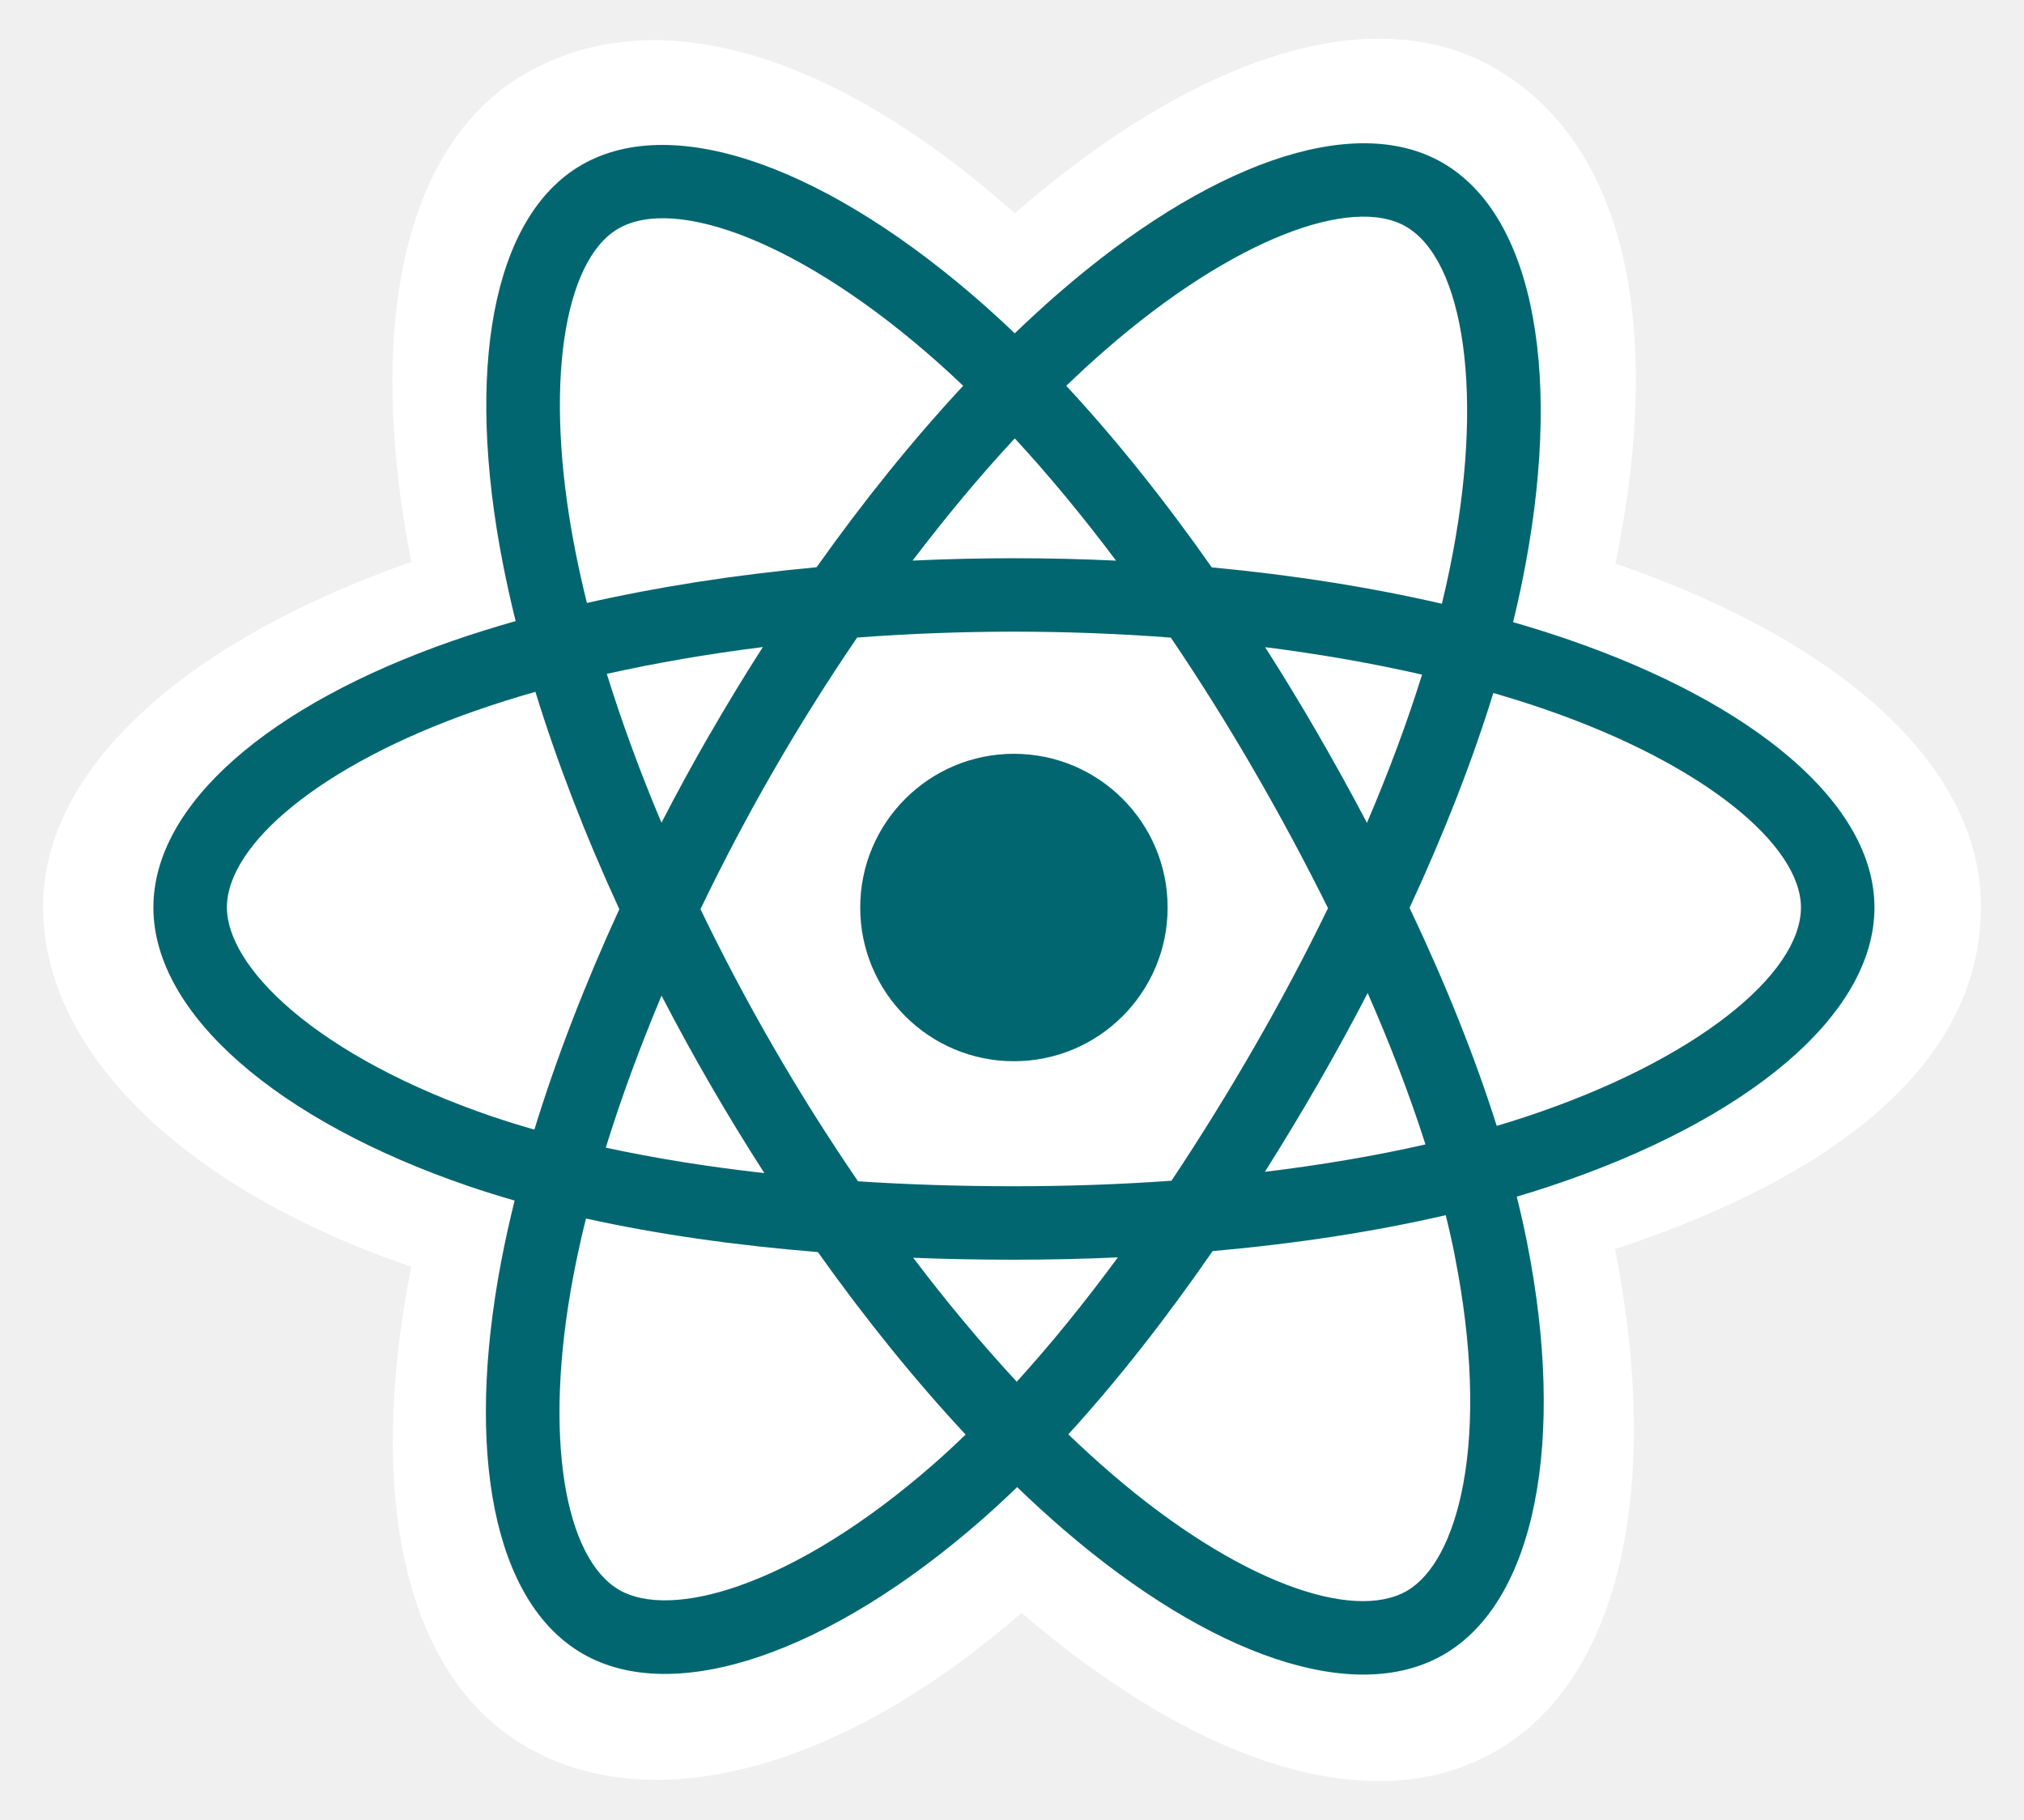
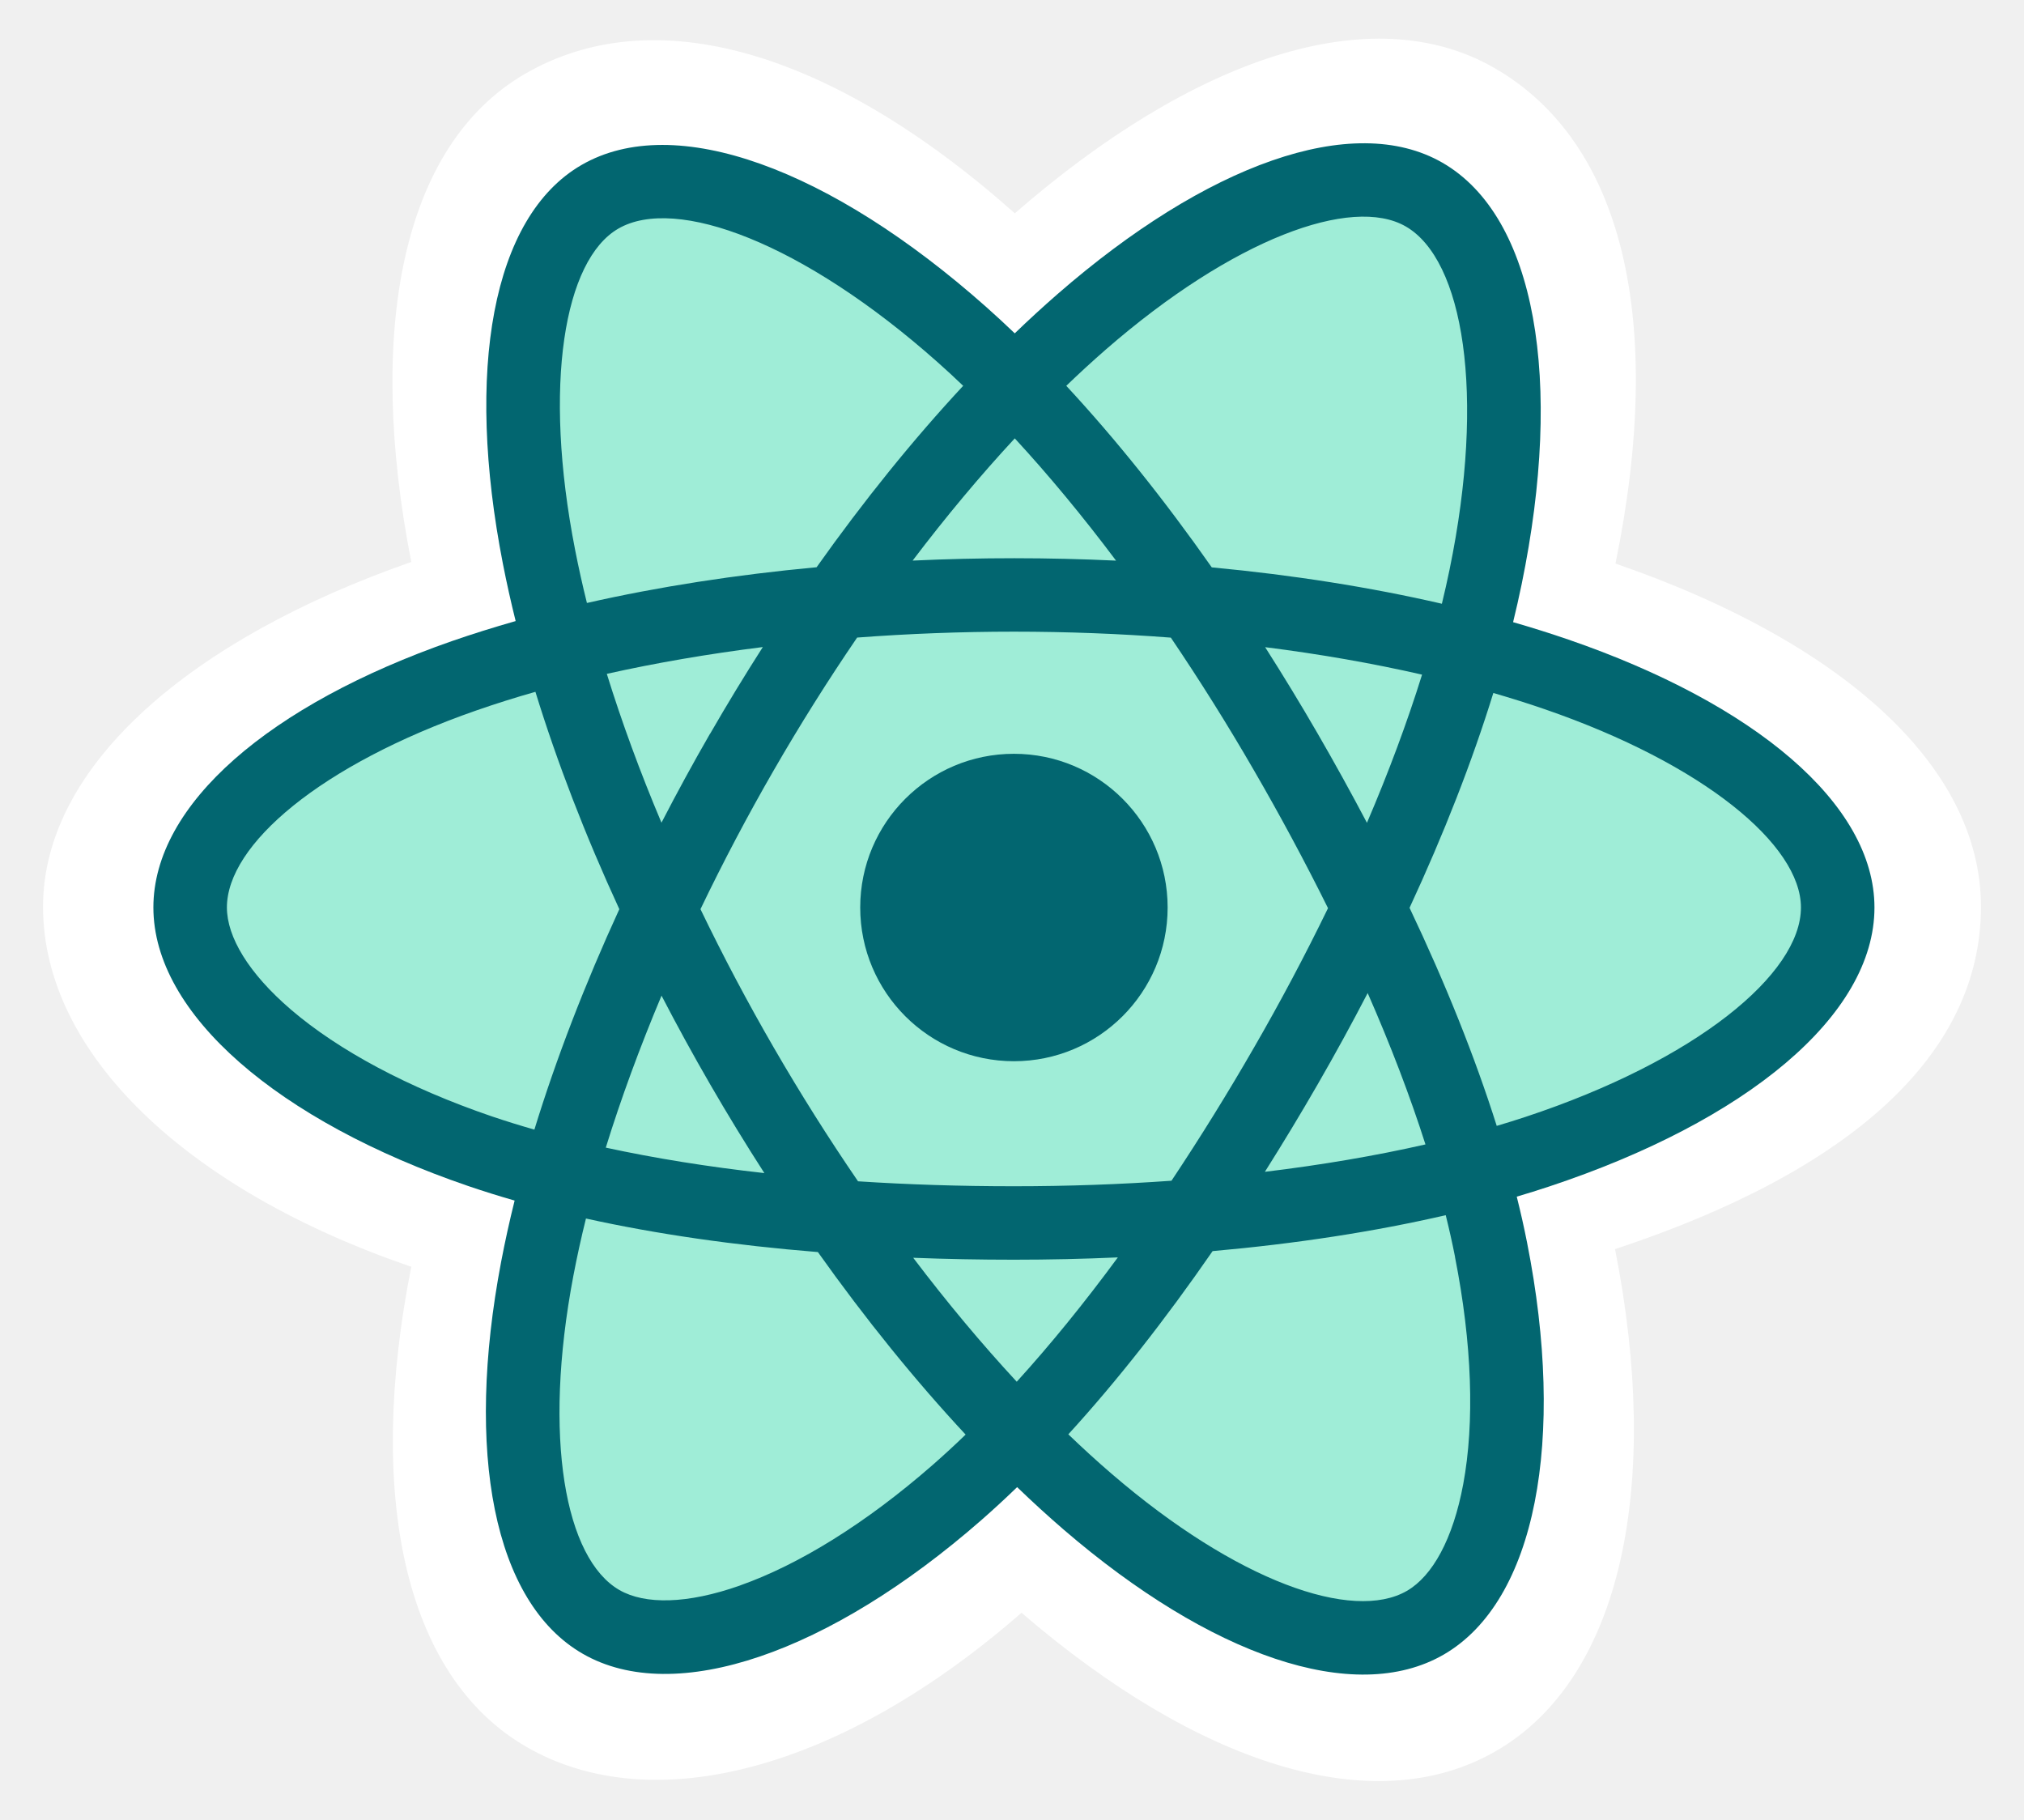
<svg xmlns="http://www.w3.org/2000/svg" width="308.096" height="277.003" viewBox="0 0 31.549 28.366" preserveAspectRatio="xMinYMin meet" version="1.1" id="svg1868">
  <defs id="defs1872" />
  <path d="m 0.671,14.134 c 0,2.281 2.228,4.411 5.74,5.612 -0.701,3.531 -0.126,6.377 1.797,7.485 1.976,1.14 4.921,0.351 7.715,-2.092 2.724,2.344 5.477,3.267 7.398,2.155 1.975,-1.143 2.575,-4.182 1.854,-7.823 3.658,-1.209 5.704,-3.025 5.704,-5.337 0,-2.228 -2.232,-4.156 -5.697,-5.349 C 25.959,4.994 25.302,2.217 23.299,1.062 21.369,-0.051 18.584,0.919 15.819,3.325 12.944,0.772 10.186,-0.008 8.186,1.15 6.257,2.266 5.707,5.164 6.411,8.76 3.017,9.943 0.671,11.915 0.671,14.134 Z" id="path1860" style="fill:#ffffff;stroke-width:0.119" />
  <path d="M 24.449,9.97 A 17.972,17.972 0 0 0 23.586,9.698 16.326,16.326 0 0 0 23.719,9.109 C 24.373,5.935 23.945,3.379 22.486,2.537 21.086,1.73 18.797,2.571 16.486,4.583 A 17.945,17.945 0 0 0 15.818,5.196 16.334,16.334 0 0 0 15.373,4.785 C 12.95,2.634 10.522,1.728 9.064,2.572 7.666,3.381 7.251,5.785 7.84,8.792 a 17.918,17.918 0 0 0 0.198,0.889 c -0.344,0.098 -0.675,0.202 -0.993,0.312 -2.84,0.99 -4.654,2.542 -4.654,4.152 0,1.663 1.947,3.33 4.906,4.342 a 15.25,15.25 0 0 0 0.725,0.227 17.55,17.55 0 0 0 -0.211,0.958 c -0.561,2.955 -0.123,5.302 1.272,6.106 1.44,0.831 3.858,-0.023 6.212,-2.081 0.186,-0.163 0.373,-0.335 0.56,-0.516 a 17.613,17.613 0 0 0 0.725,0.662 c 2.28,1.962 4.532,2.754 5.925,1.948 1.439,-0.833 1.907,-3.354 1.299,-6.421 -0.046,-0.234 -0.1,-0.474 -0.161,-0.717 0.17,-0.05 0.336,-0.102 0.499,-0.156 3.076,-1.019 5.077,-2.666 5.077,-4.351 0,-1.616 -1.872,-3.178 -4.77,-4.176 z" id="path1862" style="fill:#026670;fill-opacity:1;stroke-width:0.119" />
-   <path d="m 23.782,17.409 c -0.147,0.049 -0.297,0.095 -0.451,0.141 -0.34,-1.075 -0.798,-2.218 -1.359,-3.399 0.535,-1.153 0.976,-2.281 1.306,-3.349 0.274,0.08 0.541,0.163 0.798,0.252 2.483,0.855 3.997,2.118 3.997,3.092 0,1.037 -1.636,2.384 -4.291,3.263 z m -1.102,2.183 c 0.268,1.356 0.307,2.582 0.129,3.541 -0.16,0.861 -0.481,1.435 -0.878,1.665 -0.845,0.489 -2.654,-0.147 -4.603,-1.825 -0.224,-0.192 -0.449,-0.398 -0.675,-0.615 0.756,-0.827 1.511,-1.788 2.249,-2.856 1.297,-0.115 2.522,-0.303 3.634,-0.56 0.055,0.221 0.103,0.437 0.145,0.649 z m -11.143,5.122 c -0.826,0.292 -1.484,0.3 -1.882,0.071 C 8.809,24.297 8.458,22.412 8.938,19.885 a 16.445,16.445 0 0 1 0.196,-0.891 c 1.099,0.243 2.315,0.418 3.615,0.523 0.742,1.044 1.52,2.005 2.303,2.845 a 14.113,14.113 0 0 1 -0.511,0.471 c -1.041,0.91 -2.084,1.555 -3.003,1.88 z M 7.667,17.402 C 6.359,16.955 5.279,16.374 4.538,15.74 3.873,15.17 3.537,14.604 3.537,14.145 c 0,-0.977 1.456,-2.223 3.886,-3.07 a 16.537,16.537 0 0 1 0.923,-0.291 c 0.336,1.092 0.776,2.234 1.308,3.388 -0.538,1.172 -0.985,2.332 -1.324,3.436 A 14.118,14.118 0 0 1 7.667,17.402 Z M 8.965,8.572 C 8.46,5.995 8.795,4.052 9.638,3.564 10.536,3.044 12.52,3.785 14.612,5.643 14.746,5.761 14.88,5.886 15.014,6.014 14.235,6.851 13.465,7.804 12.729,8.842 11.467,8.959 10.259,9.147 9.149,9.399 A 16.804,16.804 0 0 1 8.965,8.572 Z M 20.537,11.43 a 36.449,36.449 0 0 0 -0.816,-1.342 c 0.856,0.108 1.676,0.252 2.446,0.428 -0.231,0.741 -0.519,1.516 -0.859,2.31 A 39.944,39.944 0 0 0 20.537,11.43 Z M 15.818,6.833 c 0.529,0.573 1.058,1.212 1.579,1.906 a 33.749,33.749 0 0 0 -3.171,-5.247e-4 c 0.521,-0.687 1.055,-1.326 1.592,-1.905 z m -4.75,4.604 a 33.867,33.867 0 0 0 -0.757,1.387 C 9.977,12.033 9.692,11.255 9.459,10.504 c 0.765,-0.171 1.582,-0.311 2.432,-0.418 a 33.695,33.695 0 0 0 -0.822,1.352 z m 0.847,6.849 C 11.037,18.188 10.208,18.055 9.443,17.889 9.68,17.124 9.972,16.329 10.312,15.52 a 33.66,33.66 0 0 0 0.761,1.388 33.871,33.871 0 0 0 0.842,1.378 z m 3.934,3.252 c -0.543,-0.586 -1.085,-1.234 -1.614,-1.932 0.514,0.02 1.037,0.03 1.57,0.03 0.547,0 1.087,-0.012 1.62,-0.036 -0.522,0.71 -1.05,1.359 -1.575,1.937 z m 5.47,-6.059 c 0.359,0.817 0.661,1.608 0.901,2.36 -0.778,0.177 -1.618,0.32 -2.503,0.427 a 40.076,40.076 0 0 0 0.824,-1.365 36.407,36.407 0 0 0 0.778,-1.421 z m -1.771,0.849 a 37.576,37.576 0 0 1 -1.287,2.077 c -0.796,0.057 -1.619,0.086 -2.457,0.086 -0.835,0 -1.647,-0.026 -2.429,-0.077 a 32.509,32.509 0 0 1 -1.311,-2.08 32.216,32.216 0 0 1 -1.145,-2.162 32.516,32.516 0 0 1 1.141,-2.163 v 2.36e-4 a 32.206,32.206 0 0 1 1.301,-2.071 c 0.798,-0.06 1.616,-0.092 2.443,-0.092 0.831,0 1.65,0.032 2.447,0.093 a 34.516,34.516 0 0 1 1.293,2.064 37.569,37.569 0 0 1 1.157,2.153 34.528,34.528 0 0 1 -1.153,2.172 z M 21.913,3.53 c 0.898,0.518 1.248,2.607 0.683,5.347 A 15.141,15.141 0 0 1 22.476,9.411 C 21.363,9.154 20.154,8.963 18.889,8.844 18.152,7.794 17.388,6.84 16.621,6.014 a 16.85,16.85 0 0 1 0.617,-0.566 c 1.981,-1.724 3.832,-2.404 4.675,-1.918 z" id="path1864" style="fill:#ffffff;stroke-width:0.119" />
+   <path d="m 23.782,17.409 c -0.147,0.049 -0.297,0.095 -0.451,0.141 -0.34,-1.075 -0.798,-2.218 -1.359,-3.399 0.535,-1.153 0.976,-2.281 1.306,-3.349 0.274,0.08 0.541,0.163 0.798,0.252 2.483,0.855 3.997,2.118 3.997,3.092 0,1.037 -1.636,2.384 -4.291,3.263 z m -1.102,2.183 c 0.268,1.356 0.307,2.582 0.129,3.541 -0.16,0.861 -0.481,1.435 -0.878,1.665 -0.845,0.489 -2.654,-0.147 -4.603,-1.825 -0.224,-0.192 -0.449,-0.398 -0.675,-0.615 0.756,-0.827 1.511,-1.788 2.249,-2.856 1.297,-0.115 2.522,-0.303 3.634,-0.56 0.055,0.221 0.103,0.437 0.145,0.649 z m -11.143,5.122 c -0.826,0.292 -1.484,0.3 -1.882,0.071 C 8.809,24.297 8.458,22.412 8.938,19.885 a 16.445,16.445 0 0 1 0.196,-0.891 c 1.099,0.243 2.315,0.418 3.615,0.523 0.742,1.044 1.52,2.005 2.303,2.845 a 14.113,14.113 0 0 1 -0.511,0.471 c -1.041,0.91 -2.084,1.555 -3.003,1.88 z M 7.667,17.402 C 6.359,16.955 5.279,16.374 4.538,15.74 3.873,15.17 3.537,14.604 3.537,14.145 c 0,-0.977 1.456,-2.223 3.886,-3.07 a 16.537,16.537 0 0 1 0.923,-0.291 c 0.336,1.092 0.776,2.234 1.308,3.388 -0.538,1.172 -0.985,2.332 -1.324,3.436 A 14.118,14.118 0 0 1 7.667,17.402 Z M 8.965,8.572 C 8.46,5.995 8.795,4.052 9.638,3.564 10.536,3.044 12.52,3.785 14.612,5.643 14.746,5.761 14.88,5.886 15.014,6.014 14.235,6.851 13.465,7.804 12.729,8.842 11.467,8.959 10.259,9.147 9.149,9.399 A 16.804,16.804 0 0 1 8.965,8.572 Z M 20.537,11.43 a 36.449,36.449 0 0 0 -0.816,-1.342 c 0.856,0.108 1.676,0.252 2.446,0.428 -0.231,0.741 -0.519,1.516 -0.859,2.31 A 39.944,39.944 0 0 0 20.537,11.43 Z M 15.818,6.833 c 0.529,0.573 1.058,1.212 1.579,1.906 a 33.749,33.749 0 0 0 -3.171,-5.247e-4 c 0.521,-0.687 1.055,-1.326 1.592,-1.905 z m -4.75,4.604 a 33.867,33.867 0 0 0 -0.757,1.387 C 9.977,12.033 9.692,11.255 9.459,10.504 c 0.765,-0.171 1.582,-0.311 2.432,-0.418 a 33.695,33.695 0 0 0 -0.822,1.352 z m 0.847,6.849 C 11.037,18.188 10.208,18.055 9.443,17.889 9.68,17.124 9.972,16.329 10.312,15.52 a 33.66,33.66 0 0 0 0.761,1.388 33.871,33.871 0 0 0 0.842,1.378 z m 3.934,3.252 c -0.543,-0.586 -1.085,-1.234 -1.614,-1.932 0.514,0.02 1.037,0.03 1.57,0.03 0.547,0 1.087,-0.012 1.62,-0.036 -0.522,0.71 -1.05,1.359 -1.575,1.937 z m 5.47,-6.059 c 0.359,0.817 0.661,1.608 0.901,2.36 -0.778,0.177 -1.618,0.32 -2.503,0.427 a 40.076,40.076 0 0 0 0.824,-1.365 36.407,36.407 0 0 0 0.778,-1.421 z m -1.771,0.849 a 37.576,37.576 0 0 1 -1.287,2.077 c -0.796,0.057 -1.619,0.086 -2.457,0.086 -0.835,0 -1.647,-0.026 -2.429,-0.077 a 32.509,32.509 0 0 1 -1.311,-2.08 32.216,32.216 0 0 1 -1.145,-2.162 32.516,32.516 0 0 1 1.141,-2.163 v 2.36e-4 a 32.206,32.206 0 0 1 1.301,-2.071 c 0.798,-0.06 1.616,-0.092 2.443,-0.092 0.831,0 1.65,0.032 2.447,0.093 a 34.516,34.516 0 0 1 1.293,2.064 37.569,37.569 0 0 1 1.157,2.153 34.528,34.528 0 0 1 -1.153,2.172 z M 21.913,3.53 c 0.898,0.518 1.248,2.607 0.683,5.347 A 15.141,15.141 0 0 1 22.476,9.411 C 21.363,9.154 20.154,8.963 18.889,8.844 18.152,7.794 17.388,6.84 16.621,6.014 a 16.85,16.85 0 0 1 0.617,-0.566 c 1.981,-1.724 3.832,-2.404 4.675,-1.918 z" id="path1864" style="fill:#9fedd7;stroke-width:0.119;fill-opacity:1" />
  <path d="m 15.805,11.75 c 1.323,0 2.396,1.073 2.396,2.396 0,1.323 -1.073,2.396 -2.396,2.396 -1.323,0 -2.396,-1.073 -2.396,-2.396 0,-1.323 1.073,-2.396 2.396,-2.396" id="path1866" style="fill:#026670;fill-opacity:1;stroke-width:0.119" />
</svg>
